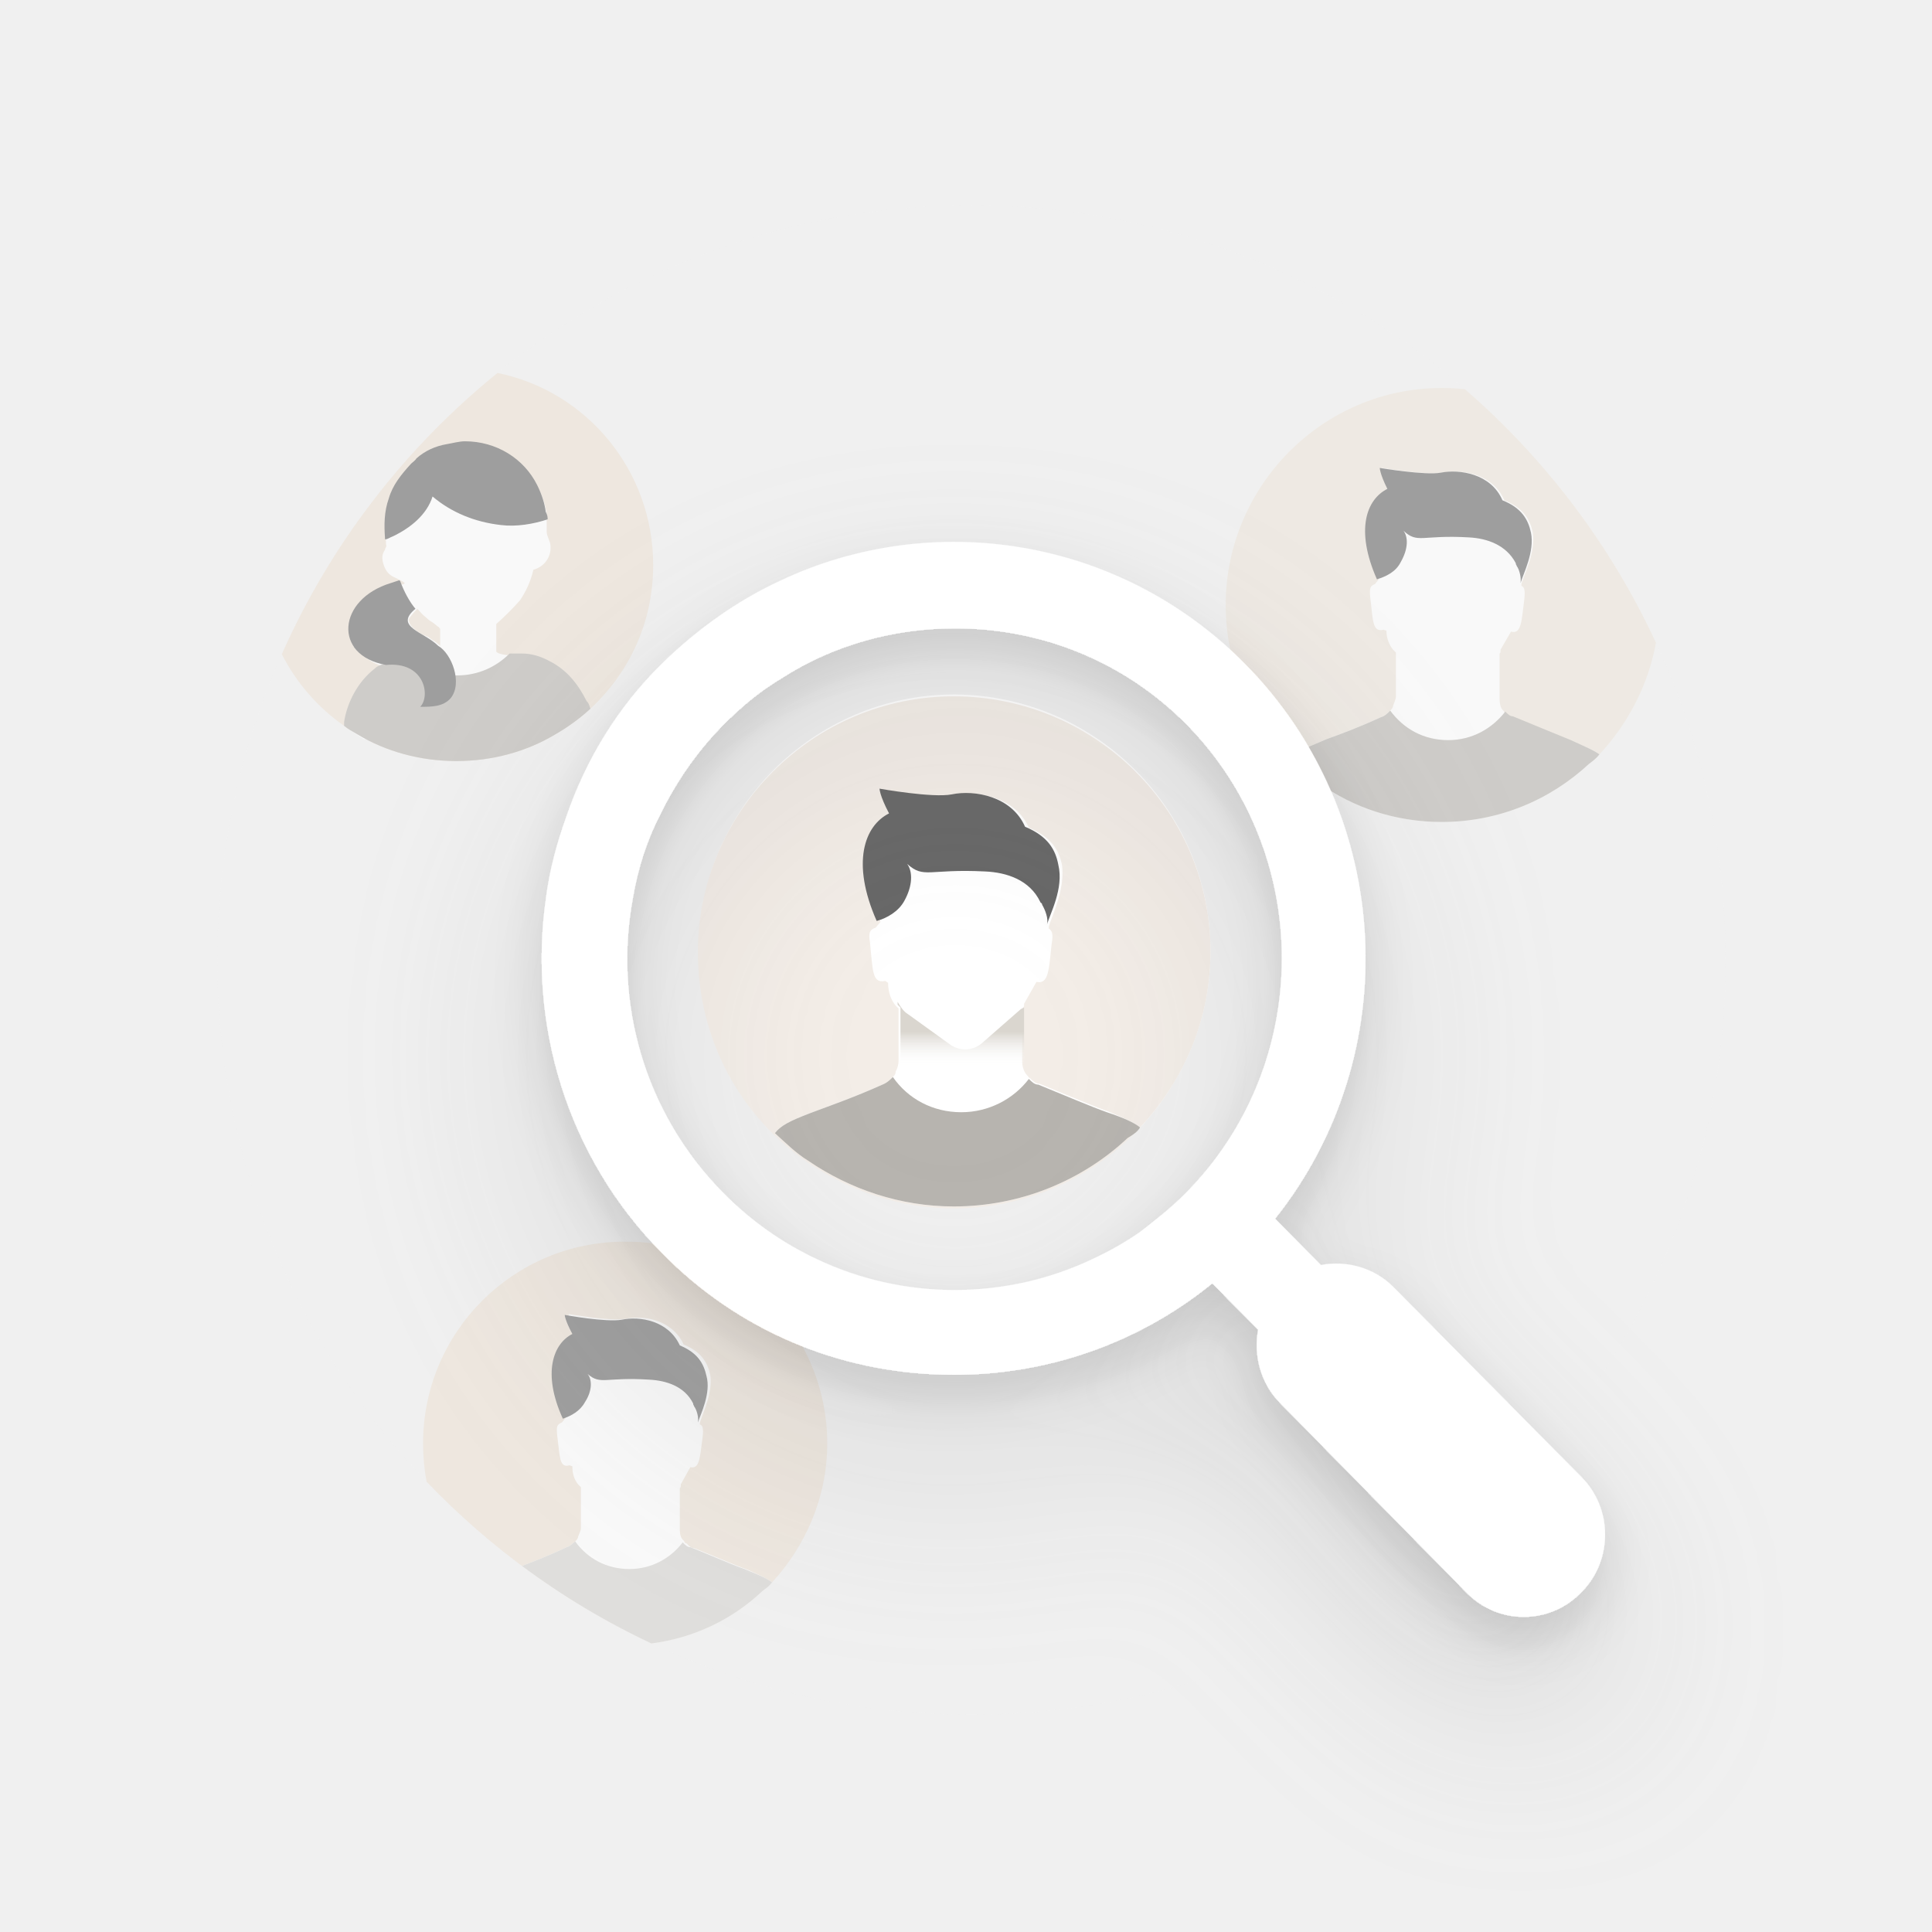
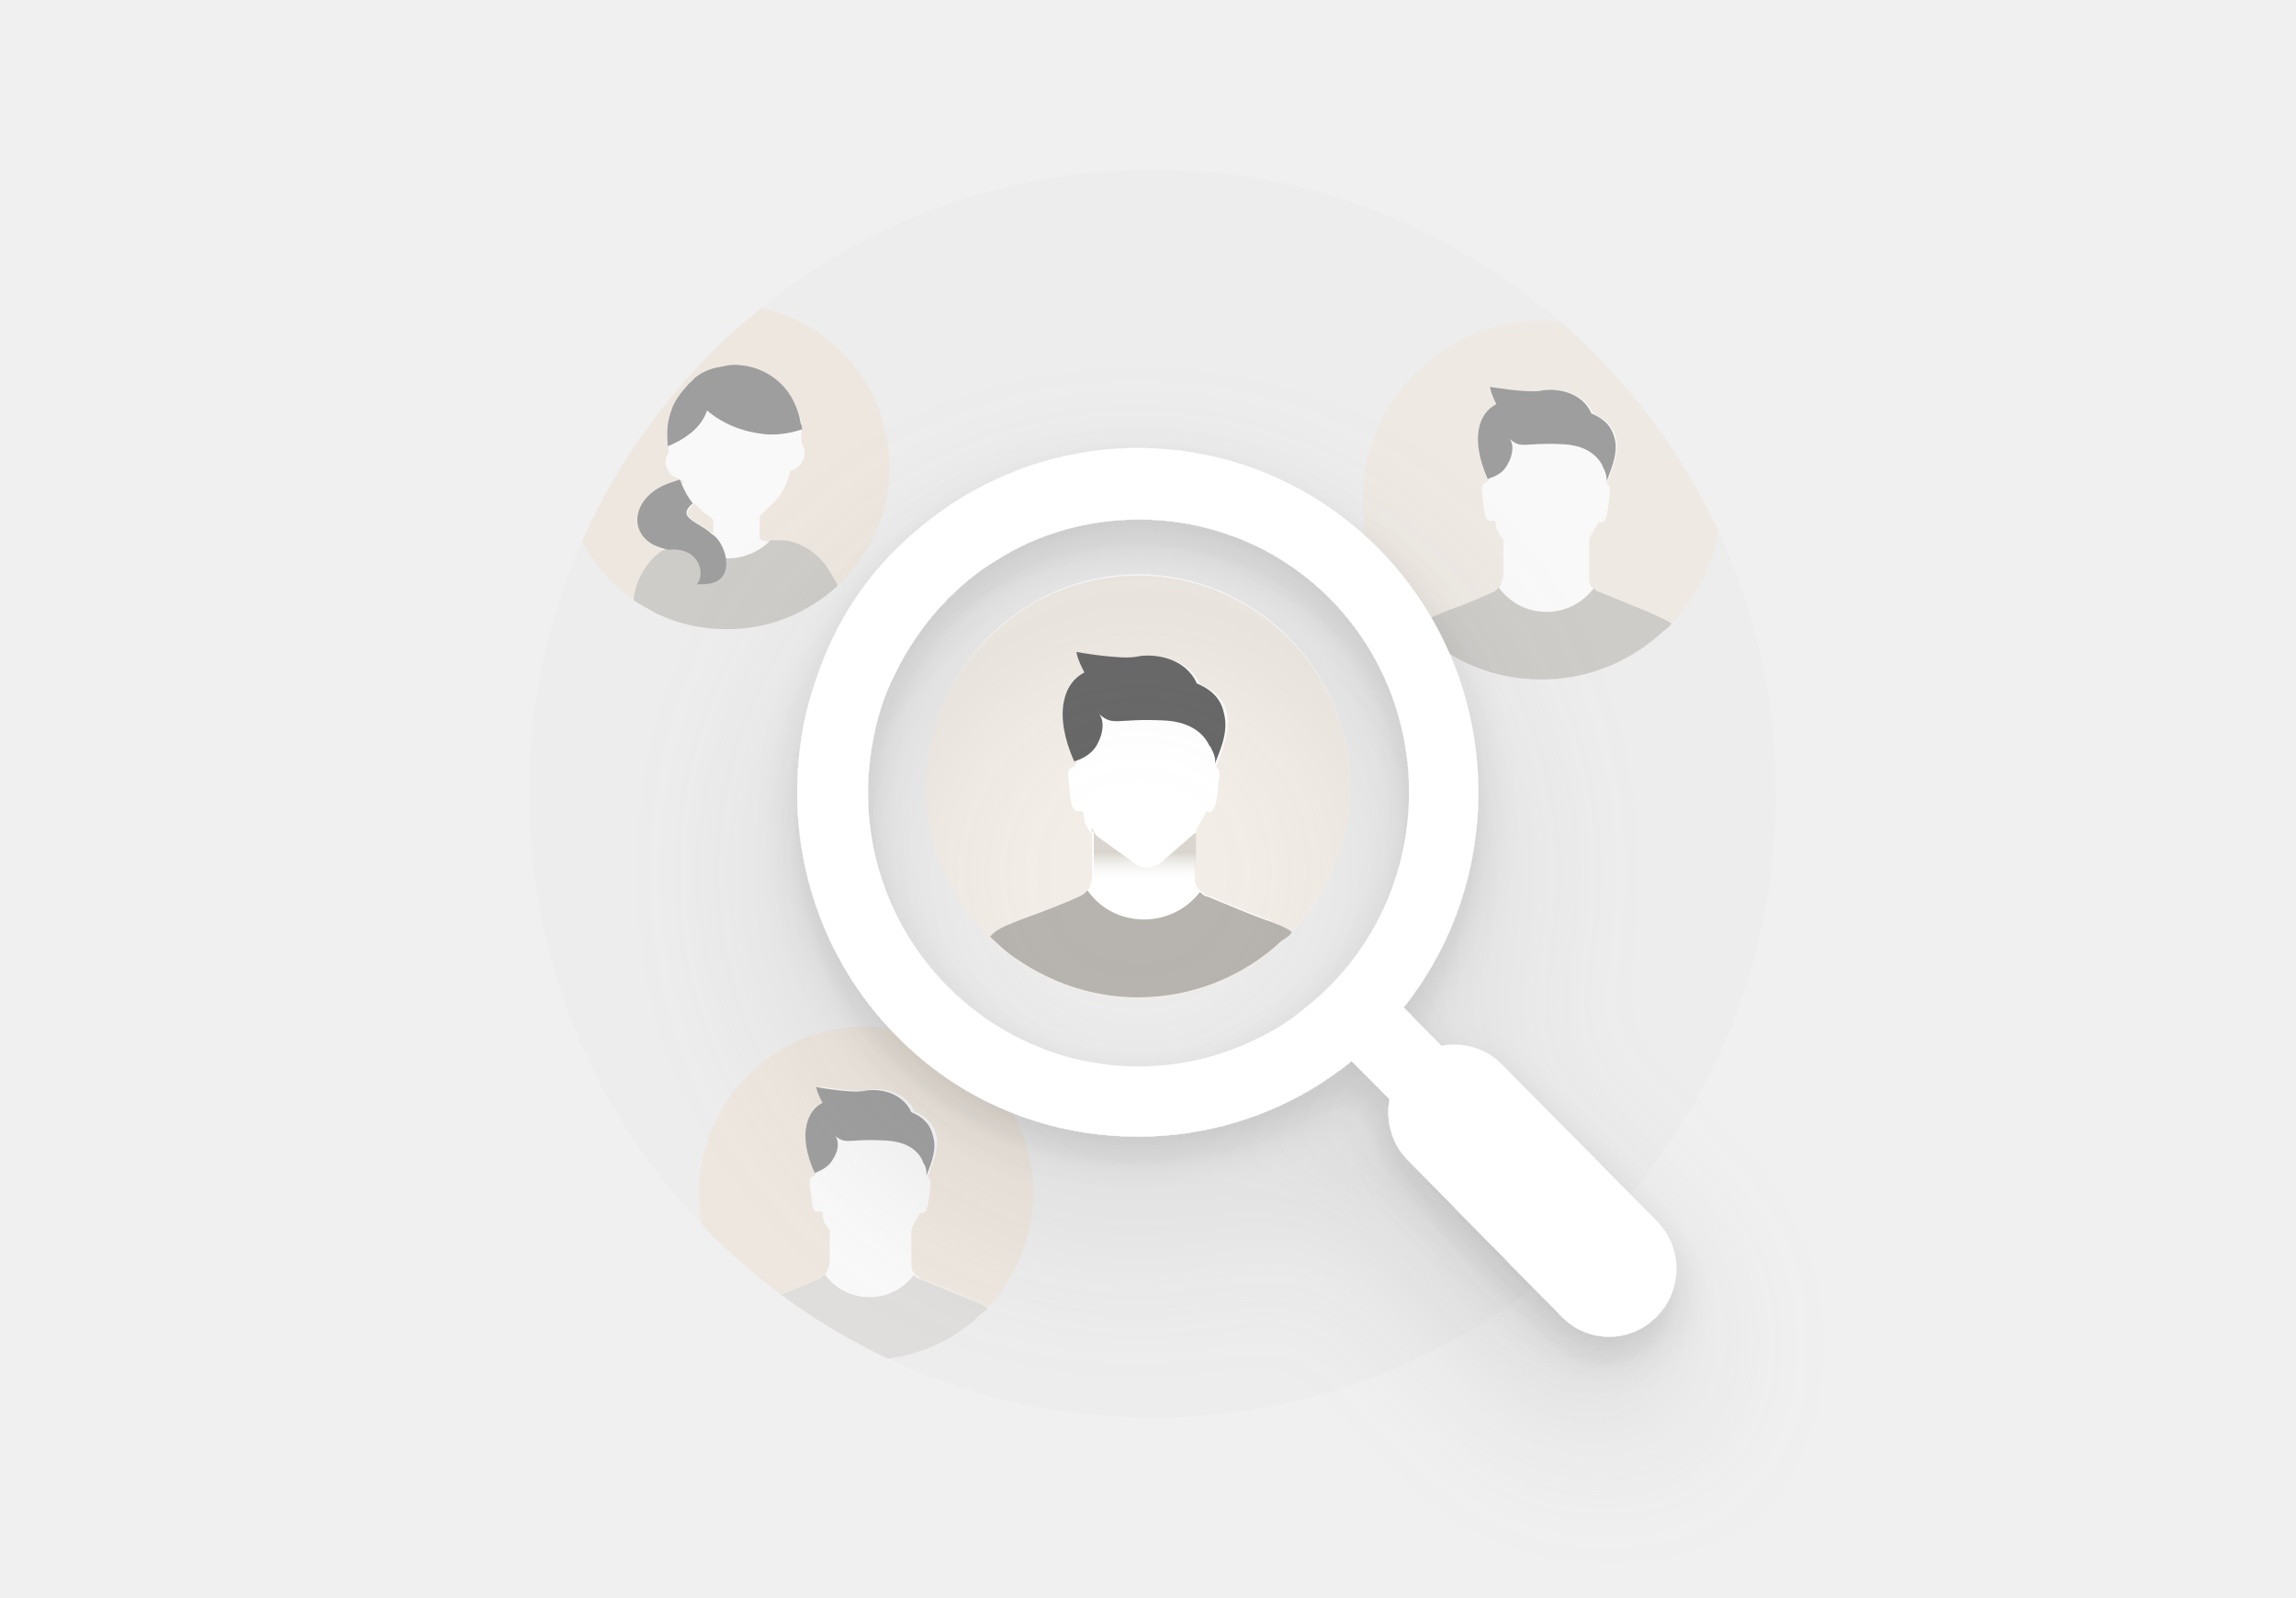
- <svg xmlns="http://www.w3.org/2000/svg" width="160" height="160" viewBox="0 0 160 160" fill="none">
+ <svg xmlns="http://www.w3.org/2000/svg" width="230" height="160" viewBox="0 0 230 160" fill="none">
  <g opacity="0.6">
-     <path d="M80.455 142C114.948 142 142.91 114.018 142.91 79.5C142.91 44.982 114.948 17 80.455 17C45.962 17 18 44.982 18 79.5C18 114.018 45.962 142 80.455 142Z" fill="#F0F0F0" />
-     <path d="M23.338 54.179C24.553 56.561 26.335 58.601 28.498 60.112C28.802 60.355 29.059 60.504 29.342 60.669C29.425 60.717 29.511 60.767 29.601 60.821C31.963 62.24 34.799 63.028 37.791 63.028C40.784 63.028 43.62 62.24 45.982 60.821C47.085 60.19 48.03 59.481 48.896 58.693C52.126 55.698 54.094 51.521 54.094 46.792C54.094 38.969 48.601 32.4 41.202 30.885C33.545 37.083 27.383 45.056 23.338 54.179Z" fill="#ECE1D4" />
-     <path d="M34.563 50.417C34.799 50.654 34.956 50.89 35.272 51.127C35.508 51.363 35.665 51.442 35.902 51.6C35.98 51.678 36.217 51.836 36.295 51.915C36.295 51.915 36.374 51.915 36.374 51.994L36.453 52.072V53.491C36.453 53.491 36.453 53.491 36.374 53.412C36.295 53.334 36.059 53.176 35.98 53.097C35.744 53.018 35.587 52.782 35.35 52.703C35.272 52.703 35.272 52.624 35.114 52.624C34.405 52.23 33.854 51.836 33.854 51.284C33.933 51.127 34.169 50.812 34.563 50.417ZM48.424 58.141C47.794 56.801 47.007 55.619 45.589 54.91C44.88 54.595 44.093 54.279 43.305 54.279C43.069 54.279 42.832 54.279 42.596 54.279C42.517 54.279 42.36 54.279 42.281 54.279C41.178 54.2 41.1 53.964 41.1 53.964V51.678C41.809 51.048 42.517 50.339 43.069 49.708C43.541 48.999 43.935 48.211 44.171 47.186C45.038 46.95 45.668 46.161 45.589 45.216C45.589 44.822 45.274 44.428 45.274 44.033C45.274 43.797 45.274 43.639 45.274 43.403C45.274 43.324 45.274 43.088 45.274 43.009C45.274 42.93 45.274 42.694 45.274 42.615C45.195 41.905 44.959 41.196 44.565 40.408C43.384 38.201 41.178 36.782 38.579 36.782C38.107 36.782 37.556 36.861 37.083 37.019C36.217 37.255 35.272 37.649 34.563 38.201C34.484 38.28 34.248 38.438 34.169 38.595L34.09 38.674C33.303 39.462 32.594 40.408 32.279 41.511C31.885 42.615 31.885 43.718 31.964 44.822C31.964 44.822 31.964 44.822 31.964 44.9V44.979C31.964 45.216 32.042 45.216 31.964 45.294C31.964 45.373 31.885 45.373 31.885 45.531C31.649 45.846 31.57 46.24 31.806 46.871C32.2 47.895 32.83 47.738 33.539 48.289C33.539 48.289 33.46 48.289 33.46 48.368L32.751 48.526C29.522 49.55 28.42 52.23 29.837 53.964C30.31 54.595 31.097 55.068 32.358 55.383C32.042 55.383 31.727 55.619 31.57 55.777C30.152 56.88 29.286 58.614 29.05 60.19C29.05 60.269 29.05 60.427 29.05 60.506C29.444 60.742 29.759 60.979 30.152 61.215L45.825 60.821C46.849 60.19 47.243 59.718 48.188 58.929C48.03 58.378 48.582 58.22 48.424 58.141Z" fill="white" />
-     <path d="M48.896 58.693C48.03 59.481 47.085 60.19 45.982 60.821C43.62 62.24 40.784 63.028 37.791 63.028C34.799 63.028 31.963 62.24 29.601 60.821C29.207 60.584 28.892 60.427 28.498 60.112C28.498 60.033 28.498 59.875 28.498 59.796C28.734 58.22 29.601 56.486 31.018 55.383C31.255 55.146 31.491 55.068 31.806 54.989C30.625 54.752 29.837 54.279 29.286 53.57H33.066C34.169 55.068 35.901 55.934 37.87 55.934C39.603 55.934 41.099 55.225 42.202 54.122C42.281 54.122 42.438 54.122 42.517 54.122C42.753 54.122 42.911 54.122 43.226 54.122C44.013 54.122 44.801 54.358 45.51 54.752C46.927 55.462 47.873 56.644 48.581 58.062C48.818 58.299 48.818 58.535 48.896 58.693Z" fill="#B7B4AF" />
-     <path d="M45.353 43.009C44.172 43.403 42.754 43.639 41.494 43.482C39.367 43.245 37.398 42.457 35.823 41.117C35.351 42.615 34.012 43.718 32.515 44.427C32.279 44.506 32.121 44.664 31.885 44.664C31.885 44.664 31.885 44.664 31.885 44.585C31.806 43.482 31.806 42.378 32.2 41.275C32.515 40.171 33.224 39.304 34.012 38.438L34.09 38.359C34.169 38.28 34.406 38.122 34.484 37.965C35.193 37.334 36.059 36.94 37.005 36.782C37.477 36.704 38.028 36.546 38.501 36.546C41.1 36.546 43.384 37.965 44.486 40.171C44.88 40.96 45.117 41.748 45.195 42.378C45.353 42.694 45.353 42.851 45.353 43.009Z" fill="#676767" />
-     <path d="M37.319 57.826C36.689 58.535 35.744 58.535 34.799 58.535C35.665 57.668 35.193 54.752 31.964 55.068C27.553 54.279 27.947 49.629 32.357 48.289L33.066 48.053L33.145 48.132C33.46 48.999 33.933 49.866 34.405 50.417C32.594 51.915 35.114 52.309 36.295 53.491C37.398 54.122 38.343 56.565 37.319 57.826Z" fill="#676767" />
-     <path d="M121.32 32.235C120.685 32.167 120.039 32.132 119.385 32.132C109.54 32.132 101.507 40.25 101.507 50.102C101.507 55.146 103.555 59.639 106.862 62.87C107.014 63.007 107.164 63.144 107.312 63.28C107.93 63.847 108.526 64.395 109.225 64.841C112.06 66.89 115.605 68.072 119.385 68.072C124.11 68.072 128.363 66.259 131.592 63.264C131.907 63.028 132.222 62.791 132.459 62.476C134.787 59.962 136.496 56.779 137.14 53.226C133.393 45.144 127.971 37.998 121.32 32.235Z" fill="#EDE5DA" />
-     <path d="M132.459 62.476C132.222 62.791 131.907 63.028 131.592 63.264C128.363 66.259 124.11 68.072 119.385 68.072C115.605 68.072 112.06 66.89 109.225 64.84C108.359 64.289 107.65 63.579 106.862 62.87C107.256 62.318 107.965 62.003 109.304 61.451L109.855 61.215C110.958 60.821 112.454 60.269 114.344 59.402C114.659 59.323 114.896 59.087 115.132 58.85C115.211 58.772 115.368 58.614 115.368 58.456C115.447 58.22 115.605 57.905 115.605 57.668V54.043C115.526 53.964 115.526 53.964 115.368 53.806C115.053 53.412 114.817 52.861 114.817 52.23L114.581 52.151C113.636 52.388 113.714 51.363 113.478 49.472C113.399 48.683 113.478 48.526 113.872 48.368L114.187 47.974C113.557 46.477 113.242 45.058 113.242 44.033C113.242 42.221 114.029 41.038 115.053 40.487C114.423 39.226 114.423 38.753 114.423 38.753C114.423 38.753 118.204 39.383 119.464 39.147C121.039 38.832 123.638 39.226 124.583 41.432C126.158 42.063 126.709 43.009 126.946 44.112C127.182 45.846 126.158 47.659 126.001 48.368V48.526C126.237 48.605 126.316 48.841 126.237 49.629C126.001 51.442 126.001 52.545 125.134 52.309L124.268 53.806C124.268 54.043 124.268 54.043 124.189 54.122C124.189 54.437 124.189 54.989 124.189 57.905C124.189 58.22 124.268 58.693 124.504 58.85C124.583 58.929 124.583 59.087 124.74 59.087C124.977 59.323 125.134 59.481 125.371 59.481C127.497 60.348 128.993 60.978 130.175 61.451C131.277 61.846 132.065 62.161 132.459 62.476Z" fill="white" />
-     <path d="M132.459 62.476C132.222 62.791 131.907 63.028 131.592 63.264C128.363 66.259 124.11 68.072 119.385 68.072C115.605 68.072 112.06 66.89 109.225 64.84C108.359 64.289 107.65 63.579 106.862 62.87C107.256 62.318 107.965 62.003 109.304 61.451L109.855 61.215C110.958 60.821 112.454 60.269 114.344 59.402C114.659 59.323 114.896 59.087 115.132 58.85C116.235 60.348 117.888 61.294 119.936 61.294C121.905 61.294 123.559 60.348 124.662 58.929C124.898 59.166 125.055 59.323 125.292 59.323C127.418 60.19 128.915 60.821 130.096 61.294C131.277 61.846 132.065 62.161 132.459 62.476Z" fill="#B7B4AF" />
-     <path d="M125.922 48.289C126.001 47.895 125.843 47.186 125.607 46.871C125.607 46.792 125.528 46.792 125.528 46.634C124.741 45.137 123.166 44.585 121.669 44.506C117.731 44.27 117.416 45.058 116.235 43.955C116.629 44.506 116.629 45.452 115.999 46.556C115.605 47.344 114.817 47.738 114.03 47.974C112.218 43.876 113.163 41.354 114.896 40.487C114.266 39.226 114.266 38.753 114.266 38.753C114.266 38.753 118.046 39.383 119.306 39.147C120.882 38.832 123.481 39.226 124.426 41.432C126.001 42.063 126.552 43.009 126.788 44.112C127.104 45.688 126.158 47.501 125.922 48.289Z" fill="#676767" />
-     <path d="M35.327 122.707C40.623 128.244 46.926 132.809 53.943 136.106C57.478 135.65 60.668 134.109 63.152 131.754C63.188 131.727 63.223 131.701 63.257 131.676C63.521 131.48 63.73 131.324 63.94 131.045C66.696 128.05 68.508 124.03 68.508 119.538C68.508 110.317 61.026 102.75 51.732 102.829C42.518 102.829 35.036 110.317 35.036 119.538C35.036 120.626 35.136 121.685 35.327 122.707Z" fill="#ECE1D4" />
-     <path d="M53.943 136.106C57.478 135.65 60.668 134.109 63.152 131.754C63.188 131.727 63.223 131.701 63.257 131.676C63.521 131.48 63.73 131.324 63.94 131.045C63.565 130.745 62.905 130.445 62.095 130.076C62.054 130.058 62.013 130.039 61.971 130.02C61.311 129.784 60.539 129.464 59.603 129.076C58.975 128.815 58.273 128.524 57.482 128.207C57.245 128.207 57.088 128.05 56.852 127.813C56.747 127.813 56.712 127.743 56.677 127.673C56.659 127.638 56.642 127.603 56.615 127.577C56.379 127.419 56.3 127.025 56.3 126.71V123.242C56.379 123.163 56.379 123.163 56.379 122.927L57.167 121.508C57.853 121.646 57.941 120.945 58.109 119.616C58.134 119.419 58.16 119.209 58.191 118.986C58.269 118.277 58.191 118.04 57.954 117.962V117.883C57.996 117.695 58.093 117.435 58.209 117.125C58.53 116.265 58.994 115.022 58.821 113.863C58.584 112.839 58.112 111.972 56.615 111.341C55.67 109.292 53.307 108.898 51.811 109.213C50.551 109.45 47.086 108.819 47.086 108.819C47.086 108.819 47.086 109.213 47.716 110.395C46.692 110.868 45.983 111.972 45.983 113.706C45.983 114.73 46.219 115.991 46.849 117.41L46.534 117.804C46.141 117.962 46.062 118.119 46.141 118.829C46.181 119.136 46.212 119.419 46.24 119.676C46.377 120.928 46.445 121.547 47.164 121.351L47.401 121.429C47.401 122.06 47.558 122.533 47.873 122.927L48.109 123.163V126.552C48.109 126.71 48.039 126.868 47.969 127.025C47.934 127.104 47.9 127.183 47.873 127.262C47.873 127.419 47.716 127.577 47.637 127.656C47.558 127.708 47.488 127.77 47.418 127.831C47.278 127.953 47.138 128.076 46.928 128.129C45.404 128.858 44.214 129.309 43.264 129.668C43.25 129.674 43.236 129.679 43.222 129.684C46.556 132.165 50.145 134.321 53.943 136.106Z" fill="white" />
-     <path d="M53.943 136.106C57.478 135.65 60.668 134.109 63.152 131.754C63.188 131.727 63.223 131.701 63.257 131.676C63.521 131.48 63.73 131.324 63.94 131.045C63.546 130.73 62.837 130.414 61.656 129.941C60.996 129.706 60.224 129.385 59.288 128.997C58.66 128.737 57.958 128.445 57.167 128.129C56.93 128.129 56.773 127.971 56.537 127.735C55.513 129.074 53.938 129.941 52.126 129.941C50.236 129.941 48.661 129.074 47.637 127.656C47.558 127.708 47.488 127.77 47.418 127.831C47.278 127.953 47.138 128.076 46.928 128.129C45.404 128.858 44.214 129.309 43.264 129.668C43.25 129.674 43.236 129.679 43.222 129.684C46.556 132.165 50.145 134.321 53.943 136.106Z" fill="#D4D2CF" />
-     <path d="M57.797 117.804C57.875 117.41 57.718 116.779 57.481 116.464C57.481 116.385 57.403 116.385 57.403 116.228C56.694 114.809 55.197 114.336 53.78 114.257C50.078 114.021 49.763 114.73 48.661 113.784C49.054 114.257 49.054 115.203 48.424 116.149C48.031 116.858 47.322 117.252 46.613 117.489C44.88 113.706 45.825 111.262 47.401 110.474C46.77 109.292 46.77 108.898 46.77 108.898C46.77 108.898 50.236 109.528 51.496 109.292C52.992 108.977 55.355 109.371 56.3 111.42C57.797 112.05 58.269 112.917 58.505 113.942C58.899 115.361 58.033 117.095 57.797 117.804Z" fill="#676767" />
+     <path d="M115.455 142C149.948 142 177.91 114.018 177.91 79.5C177.91 44.982 149.948 17 115.455 17C80.962 17 53 44.982 53 79.5C53 114.018 80.962 142 115.455 142Z" fill="#EBEBEB" />
+     <path d="M58.338 54.179C59.553 56.561 61.335 58.601 63.498 60.112C63.802 60.355 64.059 60.504 64.342 60.669C64.425 60.717 64.511 60.767 64.6 60.821C66.963 62.24 69.799 63.028 72.791 63.028C75.784 63.028 78.619 62.24 80.982 60.821C82.085 60.19 83.03 59.481 83.896 58.693C87.125 55.698 89.094 51.521 89.094 46.792C89.094 38.969 83.601 32.4 76.201 30.885C68.545 37.083 62.382 45.056 58.338 54.179Z" fill="#ECE1D4" />
+     <path d="M69.562 50.417C69.799 50.654 69.956 50.89 70.271 51.127C70.507 51.363 70.665 51.442 70.901 51.6C70.98 51.678 71.216 51.836 71.295 51.915C71.295 51.915 71.374 51.915 71.374 51.994L71.453 52.072V53.491C71.453 53.491 71.453 53.491 71.374 53.412C71.295 53.334 71.059 53.176 70.98 53.097C70.744 53.018 70.586 52.782 70.35 52.703C70.271 52.703 70.271 52.624 70.114 52.624C69.405 52.23 68.854 51.836 68.854 51.284C68.932 51.127 69.169 50.812 69.562 50.417ZM83.424 58.141C82.794 56.801 82.006 55.619 80.588 54.91C79.88 54.595 79.092 54.279 78.305 54.279C78.068 54.279 77.832 54.279 77.596 54.279C77.517 54.279 77.359 54.279 77.281 54.279C76.178 54.2 76.099 53.964 76.099 53.964V51.678C76.808 51.048 77.517 50.339 78.068 49.708C78.541 48.999 78.935 48.211 79.171 47.186C80.037 46.95 80.667 46.161 80.588 45.216C80.588 44.822 80.273 44.428 80.273 44.033C80.273 43.797 80.273 43.639 80.273 43.403C80.273 43.324 80.273 43.088 80.273 43.009C80.273 42.93 80.273 42.694 80.273 42.615C80.195 41.905 79.958 41.196 79.565 40.408C78.383 38.201 76.178 36.782 73.579 36.782C73.106 36.782 72.555 36.861 72.083 37.019C71.216 37.255 70.271 37.649 69.562 38.201C69.484 38.28 69.247 38.438 69.169 38.595L69.09 38.674C68.302 39.462 67.593 40.408 67.278 41.511C66.885 42.615 66.885 43.718 66.963 44.822C66.963 44.822 66.963 44.822 66.963 44.9V44.979C66.963 45.216 67.042 45.216 66.963 45.294C66.963 45.373 66.885 45.373 66.885 45.531C66.648 45.846 66.57 46.24 66.806 46.871C67.2 47.895 67.83 47.738 68.538 48.289C68.538 48.289 68.46 48.289 68.46 48.368L67.751 48.526C64.522 49.55 63.419 52.23 64.837 53.964C65.309 54.595 66.097 55.068 67.357 55.383C67.042 55.383 66.727 55.619 66.57 55.777C65.152 56.88 64.286 58.614 64.049 60.19C64.049 60.269 64.049 60.427 64.049 60.506C64.443 60.742 64.758 60.979 65.152 61.215L80.825 60.821C81.849 60.19 82.242 59.718 83.188 58.929C83.03 58.378 83.581 58.22 83.424 58.141Z" fill="white" />
+     <path d="M83.896 58.693C83.03 59.481 82.085 60.19 80.982 60.821C78.62 62.24 75.784 63.028 72.791 63.028C69.799 63.028 66.963 62.24 64.601 60.821C64.207 60.584 63.892 60.427 63.498 60.112C63.498 60.033 63.498 59.875 63.498 59.796C63.734 58.22 64.601 56.486 66.018 55.383C66.255 55.146 66.491 55.067 66.806 54.989C65.624 54.752 64.837 54.279 64.286 53.57H68.066C69.169 55.067 70.901 55.934 72.87 55.934C74.603 55.934 76.099 55.225 77.202 54.122C77.281 54.122 77.438 54.122 77.517 54.122C77.753 54.122 77.911 54.122 78.226 54.122C79.013 54.122 79.801 54.358 80.51 54.752C81.927 55.462 82.873 56.644 83.581 58.062C83.818 58.299 83.818 58.535 83.896 58.693Z" fill="#B7B4AF" />
+     <path d="M80.353 43.009C79.171 43.403 77.754 43.639 76.493 43.482C74.367 43.245 72.398 42.457 70.823 41.117C70.35 42.615 69.011 43.718 67.515 44.427C67.279 44.506 67.121 44.664 66.885 44.664C66.885 44.664 66.885 44.664 66.885 44.585C66.806 43.482 66.806 42.378 67.2 41.275C67.515 40.171 68.224 39.304 69.011 38.438L69.09 38.359C69.169 38.28 69.405 38.122 69.484 37.965C70.193 37.334 71.059 36.94 72.004 36.782C72.477 36.704 73.028 36.546 73.501 36.546C76.1 36.546 78.384 37.965 79.486 40.171C79.88 40.96 80.116 41.748 80.195 42.378C80.353 42.694 80.353 42.851 80.353 43.009Z" fill="#676767" />
+     <path d="M72.319 57.826C71.689 58.535 70.744 58.535 69.799 58.535C70.665 57.668 70.192 54.752 66.963 55.067C62.553 54.279 62.947 49.629 67.357 48.289L68.066 48.053L68.145 48.132C68.46 48.999 68.932 49.866 69.405 50.417C67.593 51.915 70.114 52.309 71.295 53.491C72.397 54.122 73.343 56.565 72.319 57.826Z" fill="#676767" />
+     <path d="M156.32 32.235C155.685 32.167 155.039 32.132 154.385 32.132C144.54 32.132 136.507 40.25 136.507 50.102C136.507 55.146 138.555 59.639 141.862 62.87C142.014 63.007 142.164 63.144 142.311 63.28C142.93 63.847 143.526 64.395 144.225 64.841C147.06 66.89 150.605 68.072 154.385 68.072C159.11 68.072 163.363 66.259 166.592 63.264C166.907 63.028 167.222 62.791 167.459 62.476C169.787 59.962 171.496 56.779 172.14 53.226C168.393 45.144 162.971 37.998 156.32 32.235Z" fill="#EDE5DA" />
+     <path d="M167.459 62.476C167.222 62.791 166.907 63.028 166.592 63.264C163.363 66.259 159.11 68.072 154.385 68.072C150.604 68.072 147.06 66.89 144.225 64.84C143.359 64.289 142.65 63.579 141.862 62.87C142.256 62.318 142.965 62.003 144.304 61.451L144.855 61.215C145.958 60.821 147.454 60.269 149.344 59.402C149.659 59.323 149.896 59.087 150.132 58.85C150.211 58.772 150.368 58.614 150.368 58.456C150.447 58.22 150.604 57.905 150.604 57.668V54.043C150.526 53.964 150.526 53.964 150.368 53.806C150.053 53.412 149.817 52.861 149.817 52.23L149.581 52.151C148.635 52.388 148.714 51.363 148.478 49.472C148.399 48.683 148.478 48.526 148.872 48.368L149.187 47.974C148.557 46.477 148.242 45.058 148.242 44.033C148.242 42.221 149.029 41.038 150.053 40.487C149.423 39.226 149.423 38.753 149.423 38.753C149.423 38.753 153.203 39.383 154.464 39.147C156.039 38.832 158.638 39.226 159.583 41.432C161.158 42.063 161.709 43.009 161.946 44.112C162.182 45.846 161.158 47.659 161 48.368V48.526C161.237 48.605 161.316 48.841 161.237 49.629C161 51.442 161 52.545 160.134 52.309L159.268 53.806C159.268 54.043 159.268 54.043 159.189 54.122C159.189 54.437 159.189 54.989 159.189 57.905C159.189 58.22 159.268 58.693 159.504 58.85C159.583 58.929 159.583 59.087 159.74 59.087C159.977 59.323 160.134 59.481 160.37 59.481C162.497 60.348 163.993 60.978 165.175 61.451C166.277 61.846 167.065 62.161 167.459 62.476Z" fill="white" />
+     <path d="M167.459 62.476C167.222 62.791 166.907 63.028 166.592 63.264C163.363 66.259 159.11 68.072 154.385 68.072C150.604 68.072 147.06 66.89 144.225 64.84C143.359 64.289 142.65 63.579 141.862 62.87C142.256 62.318 142.965 62.003 144.304 61.451L144.855 61.215C145.958 60.821 147.454 60.269 149.344 59.402C149.659 59.323 149.896 59.087 150.132 58.85C151.235 60.348 152.888 61.294 154.936 61.294C156.905 61.294 158.559 60.348 159.662 58.929C159.898 59.166 160.055 59.323 160.292 59.323C162.418 60.19 163.915 60.821 165.096 61.294C166.277 61.846 167.065 62.161 167.459 62.476Z" fill="#B7B4AF" />
+     <path d="M160.922 48.289C161.001 47.895 160.843 47.186 160.607 46.871C160.607 46.792 160.528 46.792 160.528 46.634C159.741 45.137 158.166 44.585 156.669 44.506C152.731 44.27 152.416 45.058 151.235 43.955C151.629 44.506 151.629 45.452 150.999 46.556C150.605 47.344 149.817 47.738 149.03 47.974C147.218 43.876 148.163 41.354 149.896 40.487C149.266 39.226 149.266 38.753 149.266 38.753C149.266 38.753 153.046 39.383 154.307 39.147C155.882 38.832 158.481 39.226 159.426 41.432C161.001 42.063 161.552 43.009 161.789 44.112C162.104 45.688 161.158 47.501 160.922 48.289Z" fill="#676767" />
+     <path d="M70.327 122.707C75.623 128.244 81.926 132.809 88.943 136.106C92.478 135.65 95.668 134.109 98.152 131.754C98.188 131.727 98.223 131.701 98.257 131.676C98.521 131.48 98.731 131.324 98.94 131.045C101.696 128.05 103.508 124.03 103.508 119.538C103.508 110.316 96.026 102.75 86.732 102.829C77.518 102.829 70.036 110.316 70.036 119.538C70.036 120.626 70.136 121.685 70.327 122.707Z" fill="#ECE1D4" />
+     <path d="M88.943 136.105C92.478 135.65 95.668 134.109 98.152 131.754C98.188 131.727 98.223 131.701 98.257 131.676C98.521 131.48 98.73 131.324 98.94 131.045C98.565 130.745 97.905 130.444 97.095 130.076C97.054 130.058 97.013 130.039 96.971 130.02C96.311 129.784 95.539 129.464 94.603 129.076C93.975 128.815 93.273 128.524 92.482 128.207C92.245 128.207 92.088 128.05 91.852 127.813C91.746 127.813 91.712 127.743 91.677 127.673C91.659 127.638 91.641 127.603 91.615 127.577C91.379 127.419 91.3 127.025 91.3 126.71V123.242C91.379 123.163 91.379 123.163 91.379 122.927L92.167 121.508C92.853 121.645 92.941 120.945 93.109 119.616C93.133 119.419 93.16 119.209 93.19 118.986C93.269 118.277 93.19 118.04 92.954 117.961V117.883C92.996 117.695 93.093 117.435 93.209 117.124C93.53 116.265 93.994 115.021 93.82 113.863C93.584 112.839 93.112 111.972 91.615 111.341C90.67 109.292 88.308 108.898 86.811 109.213C85.551 109.449 82.086 108.819 82.086 108.819C82.086 108.819 82.086 109.213 82.716 110.395C81.692 110.868 80.983 111.972 80.983 113.705C80.983 114.73 81.219 115.991 81.849 117.41L81.534 117.804C81.141 117.961 81.062 118.119 81.141 118.828C81.181 119.136 81.212 119.419 81.24 119.675C81.377 120.928 81.445 121.547 82.164 121.35L82.401 121.429C82.401 122.06 82.558 122.533 82.873 122.927L83.109 123.163V126.552C83.109 126.71 83.039 126.868 82.969 127.025C82.934 127.104 82.899 127.183 82.873 127.262C82.873 127.419 82.716 127.577 82.637 127.656C82.558 127.708 82.488 127.77 82.418 127.831C82.278 127.953 82.138 128.076 81.928 128.129C80.403 128.858 79.213 129.309 78.264 129.668C78.25 129.673 78.236 129.679 78.222 129.684C81.556 132.165 85.145 134.321 88.943 136.105Z" fill="white" />
+     <path d="M88.943 136.105C92.478 135.65 95.668 134.109 98.152 131.754C98.188 131.727 98.223 131.701 98.257 131.676C98.521 131.48 98.73 131.324 98.94 131.045C98.546 130.729 97.837 130.414 96.656 129.941C95.996 129.706 95.224 129.385 94.288 128.997C93.66 128.736 92.958 128.445 92.167 128.129C91.93 128.129 91.773 127.971 91.537 127.734C90.513 129.074 88.938 129.941 87.126 129.941C85.236 129.941 83.661 129.074 82.637 127.656C82.558 127.708 82.488 127.769 82.418 127.831C82.278 127.953 82.138 128.076 81.928 128.129C80.403 128.858 79.213 129.309 78.264 129.668C78.25 129.673 78.236 129.679 78.222 129.684C81.556 132.165 85.145 134.321 88.943 136.105Z" fill="#D4D2CF" />
+     <path d="M92.796 117.804C92.875 117.41 92.718 116.779 92.481 116.464C92.481 116.385 92.403 116.385 92.403 116.228C91.694 114.809 90.197 114.336 88.78 114.257C85.078 114.021 84.763 114.73 83.66 113.784C84.054 114.257 84.054 115.203 83.424 116.149C83.03 116.858 82.322 117.252 81.613 117.489C79.88 113.706 80.825 111.262 82.4 110.474C81.77 109.292 81.77 108.898 81.77 108.898C81.77 108.898 85.236 109.528 86.496 109.292C87.992 108.977 90.355 109.371 91.3 111.42C92.796 112.05 93.269 112.917 93.505 113.942C93.899 115.361 93.033 117.095 92.796 117.804Z" fill="#676767" />
  </g>
-   <path d="M100.247 78.791C100.247 84.465 97.963 89.588 94.419 93.371C94.182 93.766 93.789 94.002 93.395 94.238C89.614 97.785 84.495 99.913 78.982 99.913C74.572 99.913 70.397 98.494 66.932 96.13C65.908 95.499 65.042 94.632 64.176 93.844C60.238 90.061 57.875 84.702 57.875 78.712C57.875 67.047 67.405 57.511 79.061 57.511C90.796 57.59 100.247 67.126 100.247 78.791Z" fill="white" />
-   <path d="M100.247 78.791C100.247 85.017 97.569 90.455 93.395 94.396C89.615 97.943 84.495 100.071 78.982 100.071C74.572 100.071 70.398 98.652 66.932 96.287C61.34 92.504 57.796 86.12 57.796 78.87C57.796 67.205 67.326 57.668 78.982 57.668C90.638 57.668 100.247 67.126 100.247 78.791Z" fill="#F3EDE7" />
-   <path d="M94.419 93.371C94.183 93.766 93.789 94.002 93.395 94.238C89.615 97.785 84.496 99.913 78.983 99.913C74.572 99.913 70.398 98.494 66.933 96.13C65.909 95.499 65.043 94.632 64.176 93.844C64.649 93.214 65.436 92.82 67.09 92.189L67.72 91.953C68.981 91.48 70.792 90.849 73.076 89.825C73.47 89.667 73.706 89.431 73.942 89.194C74.1 89.037 74.178 88.958 74.178 88.721C74.336 88.485 74.415 88.091 74.415 87.854V83.52C74.257 83.362 74.257 83.362 74.178 83.283C73.785 82.81 73.549 82.18 73.549 81.392L73.312 81.234C72.21 81.47 72.288 80.367 72.052 78.081C71.894 77.214 72.052 76.978 72.525 76.82L72.918 76.347C72.131 74.535 71.816 72.958 71.816 71.619C71.816 69.491 72.682 68.072 73.942 67.441C73.155 65.944 73.155 65.392 73.155 65.392C73.155 65.392 77.565 66.18 79.14 65.865C81.031 65.471 84.102 66.023 85.205 68.545C87.095 69.333 87.725 70.436 87.961 71.697C88.197 73.747 87.095 75.875 86.859 76.742V76.899C87.095 77.057 87.252 77.293 87.095 78.16C86.859 80.288 86.859 81.549 85.835 81.313L84.811 83.126C84.811 83.362 84.811 83.362 84.653 83.52C84.653 83.914 84.653 84.544 84.653 87.933C84.653 88.327 84.811 88.8 85.047 89.037C85.205 89.194 85.205 89.273 85.283 89.273C85.52 89.51 85.756 89.746 86.071 89.746C88.591 90.77 90.403 91.559 91.742 92.032C93.08 92.583 93.947 92.977 94.419 93.371Z" fill="white" />
-   <path d="M94.419 93.371C94.183 93.766 93.789 94.002 93.395 94.238C89.615 97.785 84.496 99.913 78.983 99.913C74.572 99.913 70.398 98.494 66.933 96.13C65.909 95.499 65.043 94.632 64.176 93.844C64.649 93.214 65.436 92.82 67.09 92.189L67.72 91.953C68.981 91.48 70.792 90.849 73.076 89.825C73.47 89.667 73.706 89.431 73.942 89.194C75.202 91.007 77.25 92.11 79.613 92.11C81.897 92.11 83.945 91.007 85.205 89.352C85.441 89.588 85.677 89.825 85.992 89.825C88.513 90.849 90.324 91.638 91.663 92.11C93.08 92.583 93.947 92.977 94.419 93.371Z" fill="#B7B4AF" />
-   <path d="M86.701 76.584C86.858 76.111 86.543 75.323 86.307 74.929C86.307 74.771 86.149 74.771 86.149 74.692C85.283 72.88 83.393 72.249 81.581 72.17C76.856 71.934 76.541 72.801 75.123 71.54C75.596 72.17 75.596 73.353 74.887 74.614C74.414 75.481 73.469 76.032 72.603 76.269C70.476 71.461 71.579 68.387 73.627 67.363C72.839 65.865 72.839 65.313 72.839 65.313C72.839 65.313 77.249 66.102 78.825 65.786C80.715 65.392 83.786 65.944 84.889 68.466C86.779 69.254 87.409 70.358 87.646 71.619C88.118 73.589 86.937 75.717 86.701 76.584Z" fill="#676767" />
-   <path d="M74.572 87.776V83.441C74.415 83.283 74.415 83.283 74.336 83.204V82.968C74.572 83.362 74.808 83.756 75.202 83.993L78.589 86.436C79.376 87.066 80.479 87.066 81.266 86.436L84.417 83.677C84.574 83.52 84.653 83.52 84.811 83.441C84.811 83.835 84.811 84.465 84.811 87.854C84.811 88.091 84.811 88.248 84.968 88.485H74.572C74.415 88.17 74.572 88.012 74.572 87.776Z" fill="url(#paint0_linear_3306_34099)" />
+   <path d="M135.247 78.791C135.247 84.465 132.963 89.588 129.419 93.371C129.182 93.766 128.789 94.002 128.395 94.238C124.614 97.785 119.495 99.913 113.982 99.913C109.572 99.913 105.398 98.494 101.932 96.13C100.908 95.499 100.042 94.632 99.176 93.844C95.238 90.061 92.875 84.702 92.875 78.712C92.875 67.047 102.405 57.511 114.061 57.511C125.796 57.59 135.247 67.126 135.247 78.791Z" fill="white" />
+   <path d="M135.247 78.791C135.247 85.017 132.569 90.455 128.395 94.396C124.615 97.943 119.495 100.071 113.982 100.071C109.572 100.071 105.398 98.652 101.932 96.287C96.341 92.504 92.796 86.12 92.796 78.87C92.796 67.205 102.326 57.668 113.982 57.668C125.638 57.668 135.247 67.126 135.247 78.791Z" fill="#F3EDE7" />
+   <path d="M129.419 93.371C129.183 93.766 128.789 94.002 128.395 94.238C124.615 97.785 119.496 99.913 113.983 99.913C109.572 99.913 105.398 98.494 101.933 96.13C100.909 95.499 100.043 94.632 99.176 93.844C99.649 93.214 100.436 92.82 102.09 92.189L102.72 91.953C103.981 91.48 105.792 90.849 108.076 89.825C108.47 89.667 108.706 89.431 108.942 89.194C109.1 89.037 109.179 88.958 109.179 88.721C109.336 88.485 109.415 88.091 109.415 87.854V83.52C109.257 83.362 109.257 83.362 109.179 83.283C108.785 82.81 108.548 82.18 108.548 81.392L108.312 81.234C107.21 81.47 107.288 80.367 107.052 78.081C106.895 77.214 107.052 76.978 107.525 76.82L107.918 76.347C107.131 74.535 106.816 72.958 106.816 71.619C106.816 69.491 107.682 68.072 108.942 67.441C108.155 65.944 108.155 65.392 108.155 65.392C108.155 65.392 112.565 66.18 114.14 65.865C116.03 65.471 119.102 66.023 120.205 68.545C122.095 69.333 122.725 70.436 122.961 71.697C123.197 73.747 122.095 75.875 121.859 76.742V76.899C122.095 77.057 122.252 77.293 122.095 78.16C121.859 80.288 121.859 81.549 120.835 81.313L119.811 83.126C119.811 83.362 119.811 83.362 119.653 83.52C119.653 83.914 119.653 84.544 119.653 87.933C119.653 88.327 119.811 88.8 120.047 89.037C120.205 89.194 120.205 89.273 120.283 89.273C120.52 89.51 120.756 89.746 121.071 89.746C123.591 90.77 125.403 91.559 126.742 92.032C128.08 92.583 128.947 92.977 129.419 93.371Z" fill="white" />
+   <path d="M129.419 93.371C129.183 93.766 128.789 94.002 128.395 94.238C124.615 97.785 119.496 99.913 113.983 99.913C109.572 99.913 105.398 98.494 101.933 96.13C100.909 95.499 100.043 94.632 99.176 93.844C99.649 93.214 100.436 92.82 102.09 92.189L102.72 91.953C103.981 91.48 105.792 90.849 108.076 89.825C108.47 89.667 108.706 89.431 108.942 89.194C110.202 91.007 112.25 92.11 114.613 92.11C116.897 92.11 118.945 91.007 120.205 89.352C120.441 89.588 120.677 89.825 120.992 89.825C123.512 90.849 125.324 91.638 126.663 92.11C128.08 92.583 128.947 92.977 129.419 93.371Z" fill="#B7B4AF" />
+   <path d="M121.7 76.584C121.858 76.111 121.543 75.323 121.307 74.929C121.307 74.771 121.149 74.771 121.149 74.692C120.283 72.88 118.393 72.249 116.581 72.17C111.856 71.934 111.541 72.801 110.123 71.54C110.596 72.17 110.596 73.353 109.887 74.614C109.414 75.481 108.469 76.032 107.603 76.269C105.476 71.461 106.579 68.387 108.627 67.363C107.839 65.865 107.839 65.313 107.839 65.313C107.839 65.313 112.25 66.102 113.825 65.786C115.715 65.392 118.786 65.944 119.889 68.466C121.779 69.254 122.409 70.358 122.646 71.619C123.118 73.589 121.937 75.717 121.7 76.584Z" fill="#676767" />
+   <path d="M109.572 87.776V83.441C109.415 83.283 109.415 83.283 109.336 83.204V82.968C109.572 83.362 109.808 83.756 110.202 83.993L113.589 86.436C114.376 87.066 115.479 87.066 116.267 86.436L119.417 83.677C119.574 83.52 119.653 83.52 119.811 83.441C119.811 83.835 119.811 84.465 119.811 87.854C119.811 88.091 119.811 88.249 119.968 88.485H109.572C109.415 88.17 109.572 88.012 109.572 87.776Z" fill="url(#paint0_linear_3306_34099)" />
  <g filter="url(#filter0_dd_3306_34099)">
-     <path d="M130.987 122.341L115.392 106.583C113.793 104.967 111.494 104.361 109.395 104.765L105.596 100.927C116.392 87.391 115.492 67.492 103.097 54.967C92.7 44.462 77.206 42.139 64.61 48.098C61.111 49.715 57.812 52.038 54.813 54.967C51.115 58.603 48.516 62.947 46.916 67.593C46.117 69.816 45.517 72.038 45.217 74.361C43.717 84.765 46.916 95.775 54.813 103.755C55.013 103.957 55.113 104.058 55.313 104.26C61.911 110.725 70.408 113.856 79.005 113.856C86.603 113.856 94.2 111.331 100.398 106.28L104.196 110.119C103.796 112.24 104.396 114.563 105.996 116.179L121.49 131.937C124.089 134.563 128.288 134.563 130.887 131.937C133.586 129.311 133.586 124.967 130.987 122.341ZM98.198 98.805C96.999 100.018 95.699 101.028 94.4 102.038C93.1 102.947 91.801 103.654 90.501 104.26C83.304 107.694 74.807 107.694 67.609 104.26C64.81 102.947 62.211 101.129 59.912 98.805C53.314 92.139 50.815 82.947 52.414 74.361C52.814 72.038 53.514 69.715 54.614 67.593C55.913 64.866 57.712 62.24 59.912 60.018C61.411 58.502 63.011 57.189 64.71 56.179C69.109 53.351 74.107 52.038 79.105 52.038C86.103 52.038 93 54.664 98.298 60.018C108.795 70.725 108.795 88.098 98.198 98.805Z" fill="white" />
+     <path d="M165.987 122.341L150.392 106.583C148.793 104.967 146.494 104.361 144.395 104.765L140.596 100.927C151.392 87.391 150.492 67.492 138.097 54.967C127.7 44.462 112.206 42.139 99.61 48.098C96.111 49.715 92.812 52.038 89.814 54.967C86.115 58.603 83.516 62.947 81.916 67.593C81.117 69.816 80.517 72.038 80.217 74.361C78.717 84.765 81.916 95.775 89.814 103.755C90.013 103.957 90.113 104.058 90.313 104.26C96.911 110.725 105.408 113.856 114.005 113.856C121.602 113.856 129.2 111.331 135.398 106.28L139.196 110.119C138.796 112.24 139.396 114.563 140.996 116.179L156.49 131.937C159.089 134.563 163.288 134.563 165.887 131.937C168.586 129.311 168.586 124.967 165.987 122.341ZM133.198 98.805C131.999 100.018 130.699 101.028 129.4 102.038C128.1 102.947 126.801 103.654 125.501 104.26C118.304 107.694 109.807 107.694 102.609 104.26C99.81 102.947 97.211 101.129 94.912 98.805C88.314 92.139 85.815 82.947 87.414 74.361C87.814 72.038 88.514 69.715 89.614 67.593C90.913 64.866 92.713 62.24 94.912 60.018C96.411 58.502 98.011 57.189 99.71 56.179C104.109 53.351 109.107 52.038 114.105 52.038C121.103 52.038 128 54.664 133.298 60.018C143.795 70.725 143.795 88.098 133.198 98.805Z" fill="white" />
  </g>
  <defs>
-     <filter id="filter0_dd_3306_34099" x="28.858" y="36.878" width="120.066" height="121.029" filterUnits="userSpaceOnUse" color-interpolation-filters="sRGB">
+     <filter id="filter0_dd_3306_34099" x="63.858" y="36.878" width="120.066" height="121.029" filterUnits="userSpaceOnUse" color-interpolation-filters="sRGB">
      <feFlood flood-opacity="0" result="BackgroundImageFix" />
      <feColorMatrix in="SourceAlpha" type="matrix" values="0 0 0 0 0 0 0 0 0 0 0 0 0 0 0 0 0 0 127 0" result="hardAlpha" />
      <feOffset dy="8" />
      <feGaussianBlur stdDeviation="8" />
      <feColorMatrix type="matrix" values="0 0 0 0 0.483 0 0 0 0 0.483 0 0 0 0 0.483 0 0 0 0.24 0" />
      <feBlend mode="normal" in2="BackgroundImageFix" result="effect1_dropShadow_3306_34099" />
      <feColorMatrix in="SourceAlpha" type="matrix" values="0 0 0 0 0 0 0 0 0 0 0 0 0 0 0 0 0 0 127 0" result="hardAlpha" />
      <feOffset dy="2" />
      <feGaussianBlur stdDeviation="2" />
      <feComposite in2="hardAlpha" operator="out" />
      <feColorMatrix type="matrix" values="0 0 0 0 0 0 0 0 0 0 0 0 0 0 0 0 0 0 0.12 0" />
      <feBlend mode="normal" in2="effect1_dropShadow_3306_34099" result="effect2_dropShadow_3306_34099" />
      <feBlend mode="normal" in="SourceGraphic" in2="effect2_dropShadow_3306_34099" result="shape" />
    </filter>
-     <linearGradient id="paint0_linear_3306_34099" x1="79.631" y1="88.313" x2="79.631" y2="85.423" gradientUnits="userSpaceOnUse">
+     <linearGradient id="paint0_linear_3306_34099" x1="114.632" y1="88.313" x2="114.632" y2="85.423" gradientUnits="userSpaceOnUse">
      <stop stop-color="white" stop-opacity="0" />
      <stop offset="0.991" stop-color="#DAD6CF" />
    </linearGradient>
  </defs>
</svg>
